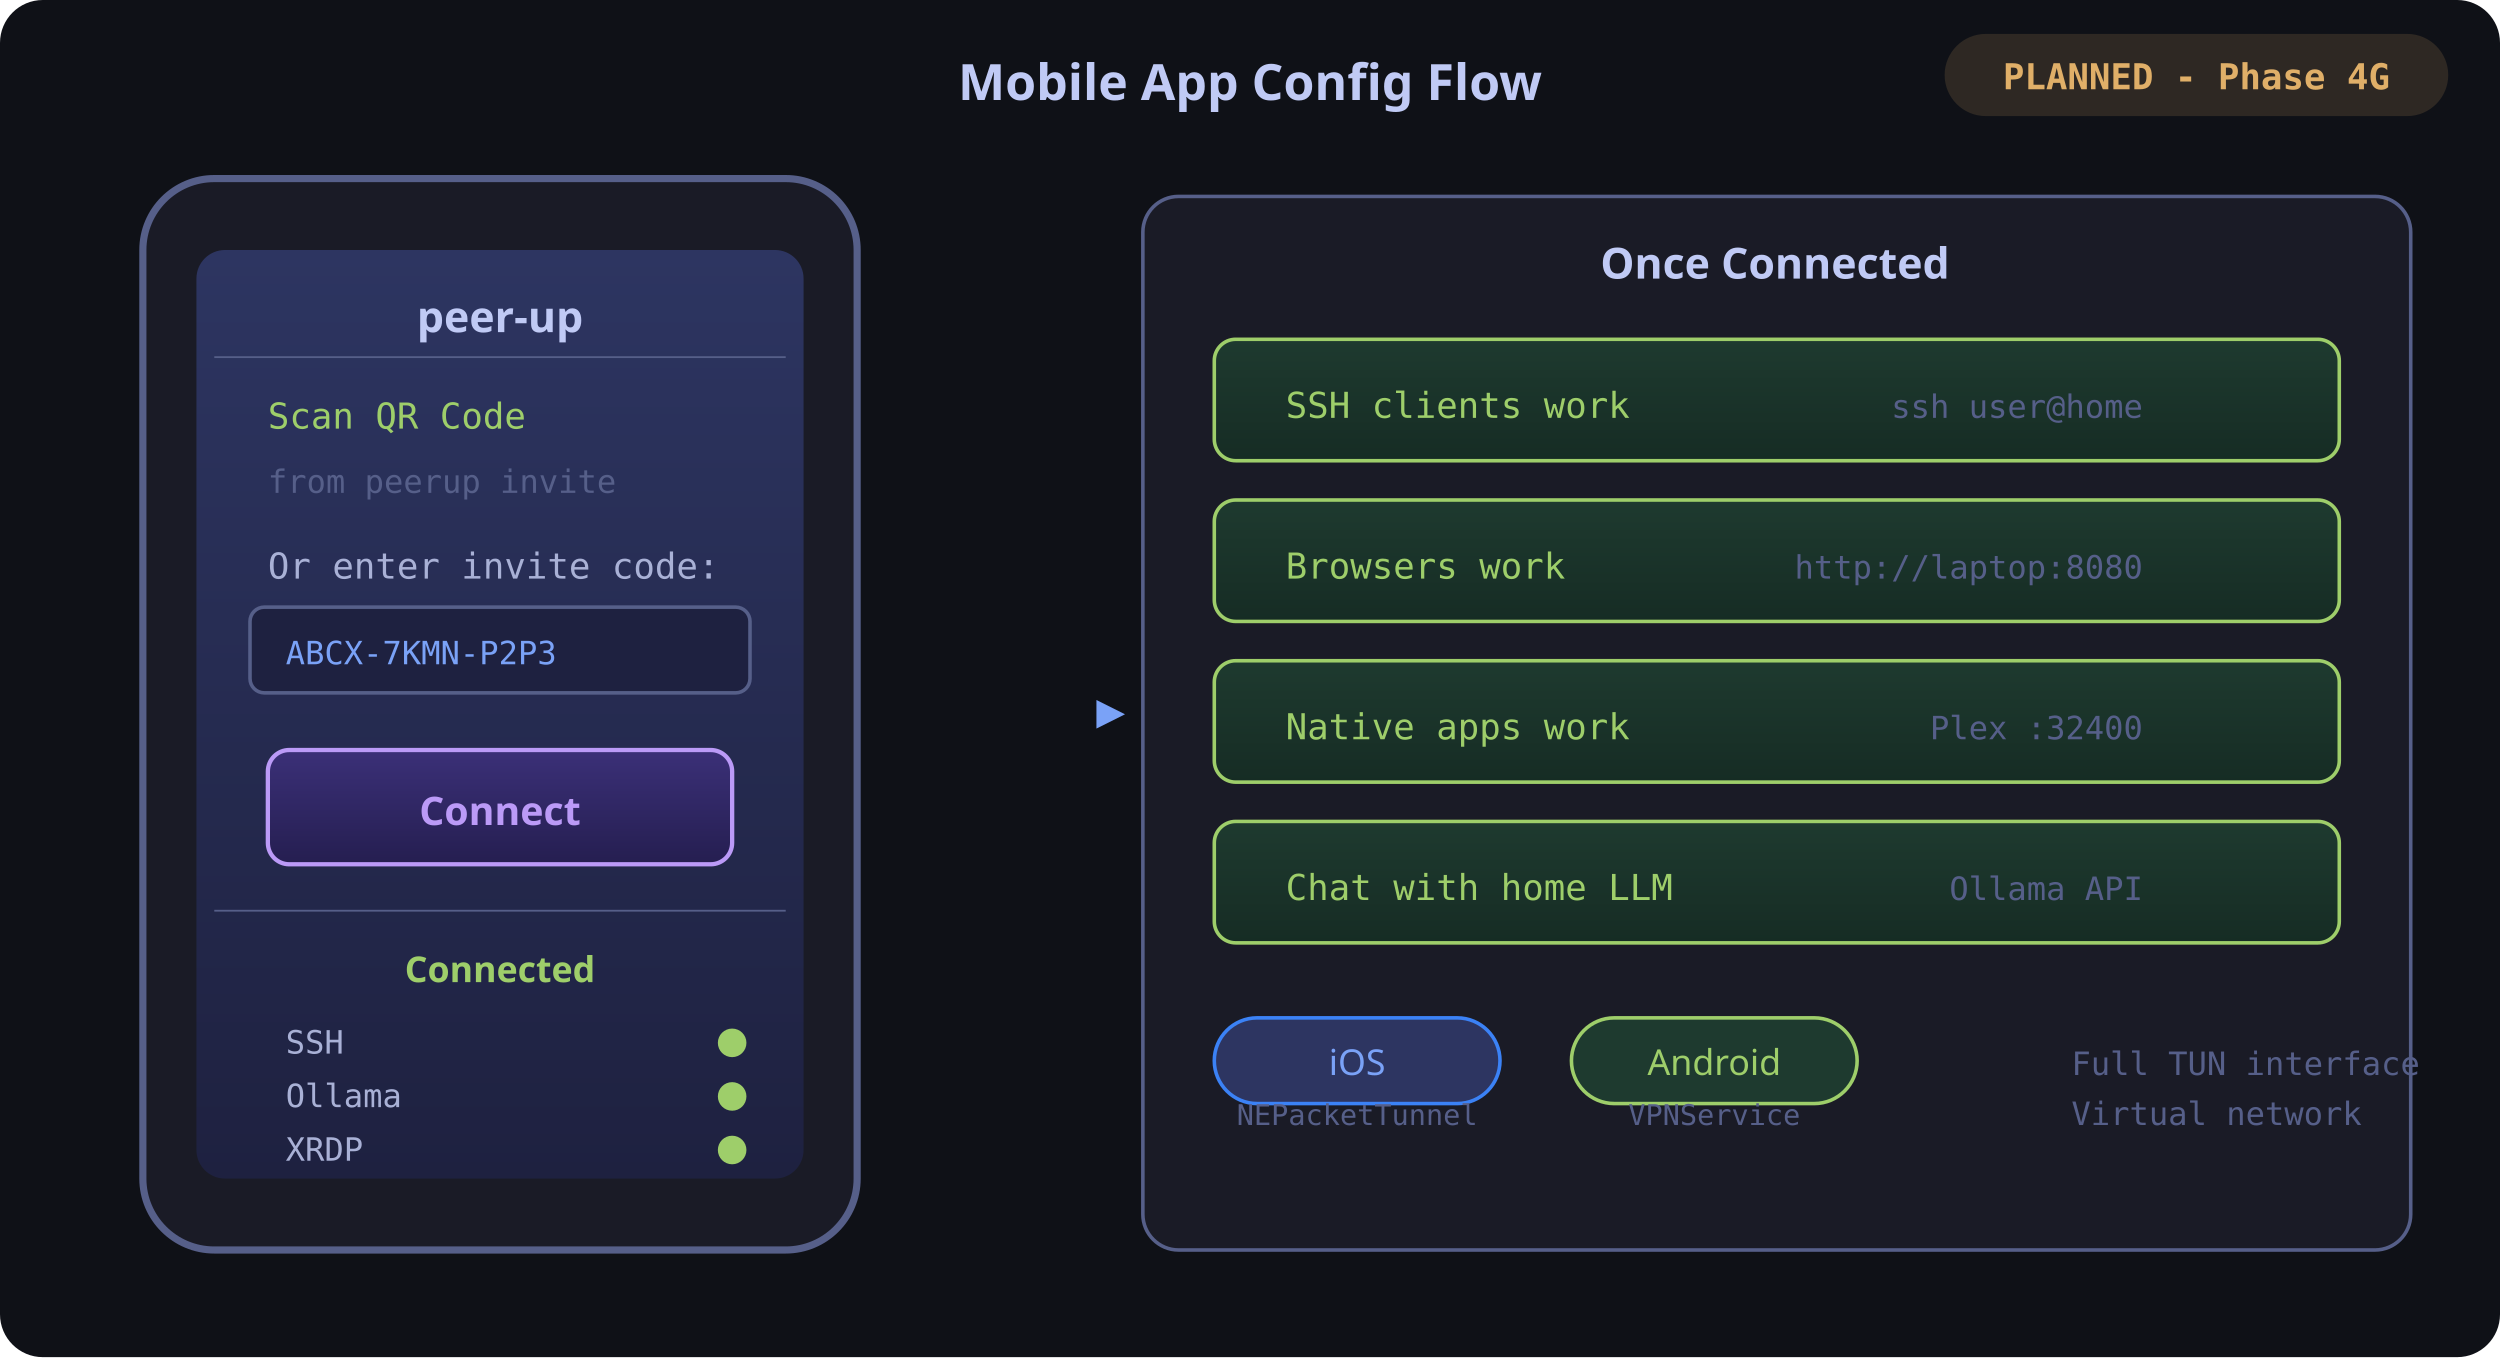
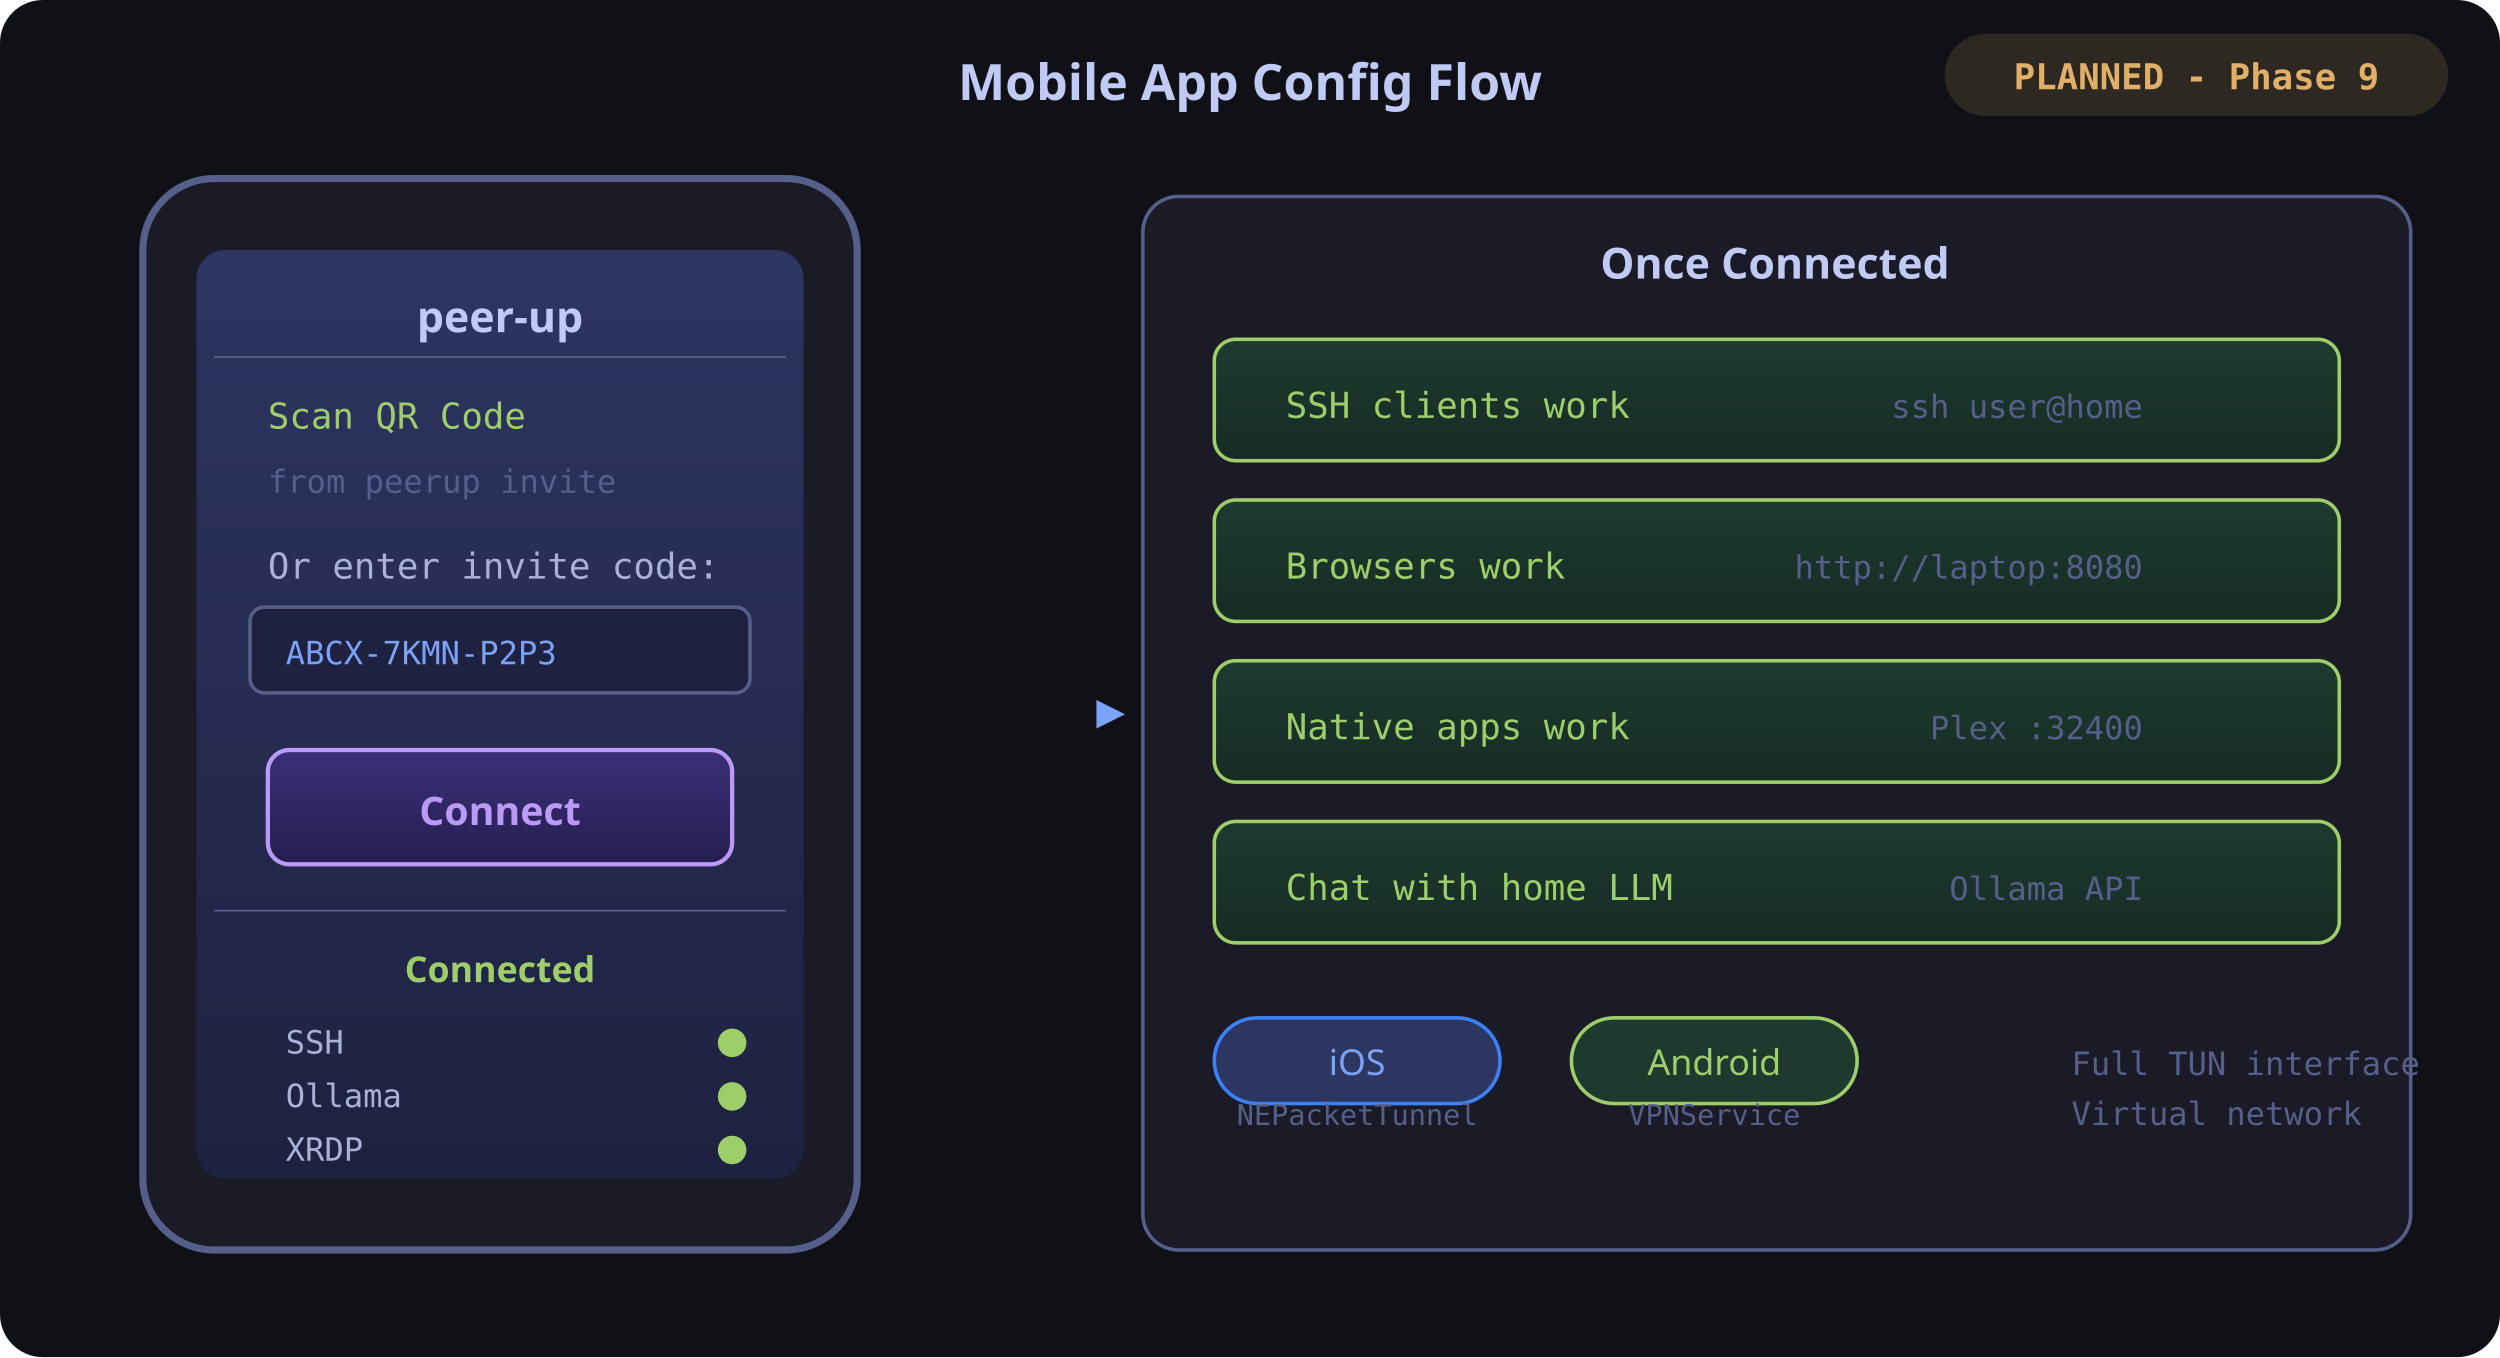
<svg xmlns="http://www.w3.org/2000/svg" viewBox="0 0 700 380" width="700" height="380">
  <defs>
    <linearGradient id="phoneFill" x1="0%" y1="0%" x2="0%" y2="100%">
      <stop offset="0%" style="stop-color:#2d3561;stop-opacity:1" />
      <stop offset="100%" style="stop-color:#1e2140;stop-opacity:1" />
    </linearGradient>
    <linearGradient id="stepFill" x1="0%" y1="0%" x2="0%" y2="100%">
      <stop offset="0%" style="stop-color:#1e3a2f;stop-opacity:1" />
      <stop offset="100%" style="stop-color:#162c24;stop-opacity:1" />
    </linearGradient>
    <linearGradient id="connectFill" x1="0%" y1="0%" x2="0%" y2="100%">
      <stop offset="0%" style="stop-color:#3b3078;stop-opacity:1" />
      <stop offset="100%" style="stop-color:#251e50;stop-opacity:1" />
    </linearGradient>
    <filter id="glow">
      <feGaussianBlur stdDeviation="2" result="coloredBlur" />
      <feMerge>
        <feMergeNode in="coloredBlur" />
        <feMergeNode in="SourceGraphic" />
      </feMerge>
    </filter>
  </defs>
  <rect width="700" height="380" rx="12" fill="#0f1117" />
  <text x="350" y="28" font-family="system-ui, sans-serif" font-size="14" fill="#c0caf5" text-anchor="middle" font-weight="600">Mobile App Config Flow</text>
  <rect x="545" y="10" width="140" height="22" rx="11" fill="#e0af68" opacity="0.15" stroke="#e0af68" stroke-width="1" />
-   <text x="615" y="25" font-family="SF Mono, monospace" font-size="10" fill="#e0af68" text-anchor="middle" font-weight="600">PLANNED - Phase 4G</text>
+   <text x="615" y="25" font-family="SF Mono, monospace" font-size="10" fill="#e0af68" text-anchor="middle" font-weight="600">PLANNED - Phase 9</text>
  <rect x="40" y="50" width="200" height="300" rx="20" fill="#1a1b26" stroke="#565f89" stroke-width="2" />
  <rect x="55" y="70" width="170" height="260" rx="8" fill="url(#phoneFill)" />
  <text x="140" y="93" font-family="system-ui, sans-serif" font-size="12" fill="#c0caf5" text-anchor="middle" font-weight="600">peer-up</text>
  <line x1="60" y1="100" x2="220" y2="100" stroke="#565f89" stroke-width="0.5" />
  <text x="75" y="120" font-family="SF Mono, monospace" font-size="10" fill="#9ece6a">Scan QR Code</text>
  <text x="75" y="138" font-family="SF Mono, monospace" font-size="9" fill="#565f89">from peerup invite</text>
  <text x="75" y="162" font-family="SF Mono, monospace" font-size="10" fill="#a9b1d6">Or enter invite code:</text>
  <rect x="70" y="170" width="140" height="24" rx="4" fill="#1e2140" stroke="#565f89" stroke-width="1" />
  <text x="80" y="186" font-family="SF Mono, monospace" font-size="9" fill="#7aa2f7">ABCX-7KMN-P2P3</text>
  <rect x="75" y="210" width="130" height="32" rx="6" fill="url(#connectFill)" stroke="#bb9af7" stroke-width="1.2" />
  <text x="140" y="231" font-family="system-ui, sans-serif" font-size="11" fill="#bb9af7" text-anchor="middle" font-weight="600">Connect</text>
  <line x1="60" y1="255" x2="220" y2="255" stroke="#565f89" stroke-width="0.5" />
  <text x="140" y="275" font-family="system-ui, sans-serif" font-size="10" fill="#9ece6a" text-anchor="middle" font-weight="600">Connected</text>
  <text x="80" y="295" font-family="SF Mono, monospace" font-size="9" fill="#a9b1d6">SSH</text>
  <circle cx="205" cy="292" r="4" fill="#9ece6a" />
  <text x="80" y="310" font-family="SF Mono, monospace" font-size="9" fill="#a9b1d6">Ollama</text>
  <circle cx="205" cy="307" r="4" fill="#9ece6a" />
  <text x="80" y="325" font-family="SF Mono, monospace" font-size="9" fill="#a9b1d6">XRDP</text>
  <circle cx="205" cy="322" r="4" fill="#9ece6a" />
  <line x1="245" y1="200" x2="310" y2="200" stroke="#7aa2f7" stroke-width="2" filter="url(#glow)" />
  <polygon points="307,196 307,204 315,200" fill="#7aa2f7" />
  <rect x="320" y="55" width="355" height="295" rx="10" fill="#1a1b26" stroke="#565f89" stroke-width="1" />
  <text x="497" y="78" font-family="system-ui, sans-serif" font-size="12" fill="#c0caf5" text-anchor="middle" font-weight="600">Once Connected</text>
  <rect x="340" y="95" width="315" height="34" rx="6" fill="url(#stepFill)" stroke="#9ece6a" stroke-width="1" />
  <text x="360" y="117" font-family="SF Mono, monospace" font-size="10" fill="#9ece6a">SSH clients work</text>
  <text x="600" y="117" font-family="SF Mono, monospace" font-size="9" fill="#565f89" text-anchor="end">ssh user@home</text>
  <rect x="340" y="140" width="315" height="34" rx="6" fill="url(#stepFill)" stroke="#9ece6a" stroke-width="1" />
  <text x="360" y="162" font-family="SF Mono, monospace" font-size="10" fill="#9ece6a">Browsers work</text>
  <text x="600" y="162" font-family="SF Mono, monospace" font-size="9" fill="#565f89" text-anchor="end">http://laptop:8080</text>
  <rect x="340" y="185" width="315" height="34" rx="6" fill="url(#stepFill)" stroke="#9ece6a" stroke-width="1" />
  <text x="360" y="207" font-family="SF Mono, monospace" font-size="10" fill="#9ece6a">Native apps work</text>
  <text x="600" y="207" font-family="SF Mono, monospace" font-size="9" fill="#565f89" text-anchor="end">Plex :32400</text>
  <rect x="340" y="230" width="315" height="34" rx="6" fill="url(#stepFill)" stroke="#9ece6a" stroke-width="1" />
  <text x="360" y="252" font-family="SF Mono, monospace" font-size="10" fill="#9ece6a">Chat with home LLM</text>
  <text x="600" y="252" font-family="SF Mono, monospace" font-size="9" fill="#565f89" text-anchor="end">Ollama API</text>
  <rect x="340" y="285" width="80" height="24" rx="12" fill="#2d3561" stroke="#3b82f6" stroke-width="1" />
  <text x="380" y="301" font-family="system-ui, sans-serif" font-size="10" fill="#7aa2f7" text-anchor="middle">iOS</text>
  <text x="380" y="315" font-family="SF Mono, monospace" font-size="8" fill="#565f89" text-anchor="middle">NEPacketTunnel</text>
  <rect x="440" y="285" width="80" height="24" rx="12" fill="#1e3a2f" stroke="#9ece6a" stroke-width="1" />
  <text x="480" y="301" font-family="system-ui, sans-serif" font-size="10" fill="#9ece6a" text-anchor="middle">Android</text>
  <text x="480" y="315" font-family="SF Mono, monospace" font-size="8" fill="#565f89" text-anchor="middle">VPNService</text>
  <text x="580" y="301" font-family="SF Mono, monospace" font-size="9" fill="#565f89">Full TUN interface</text>
  <text x="580" y="315" font-family="SF Mono, monospace" font-size="9" fill="#565f89">Virtual network</text>
</svg>
